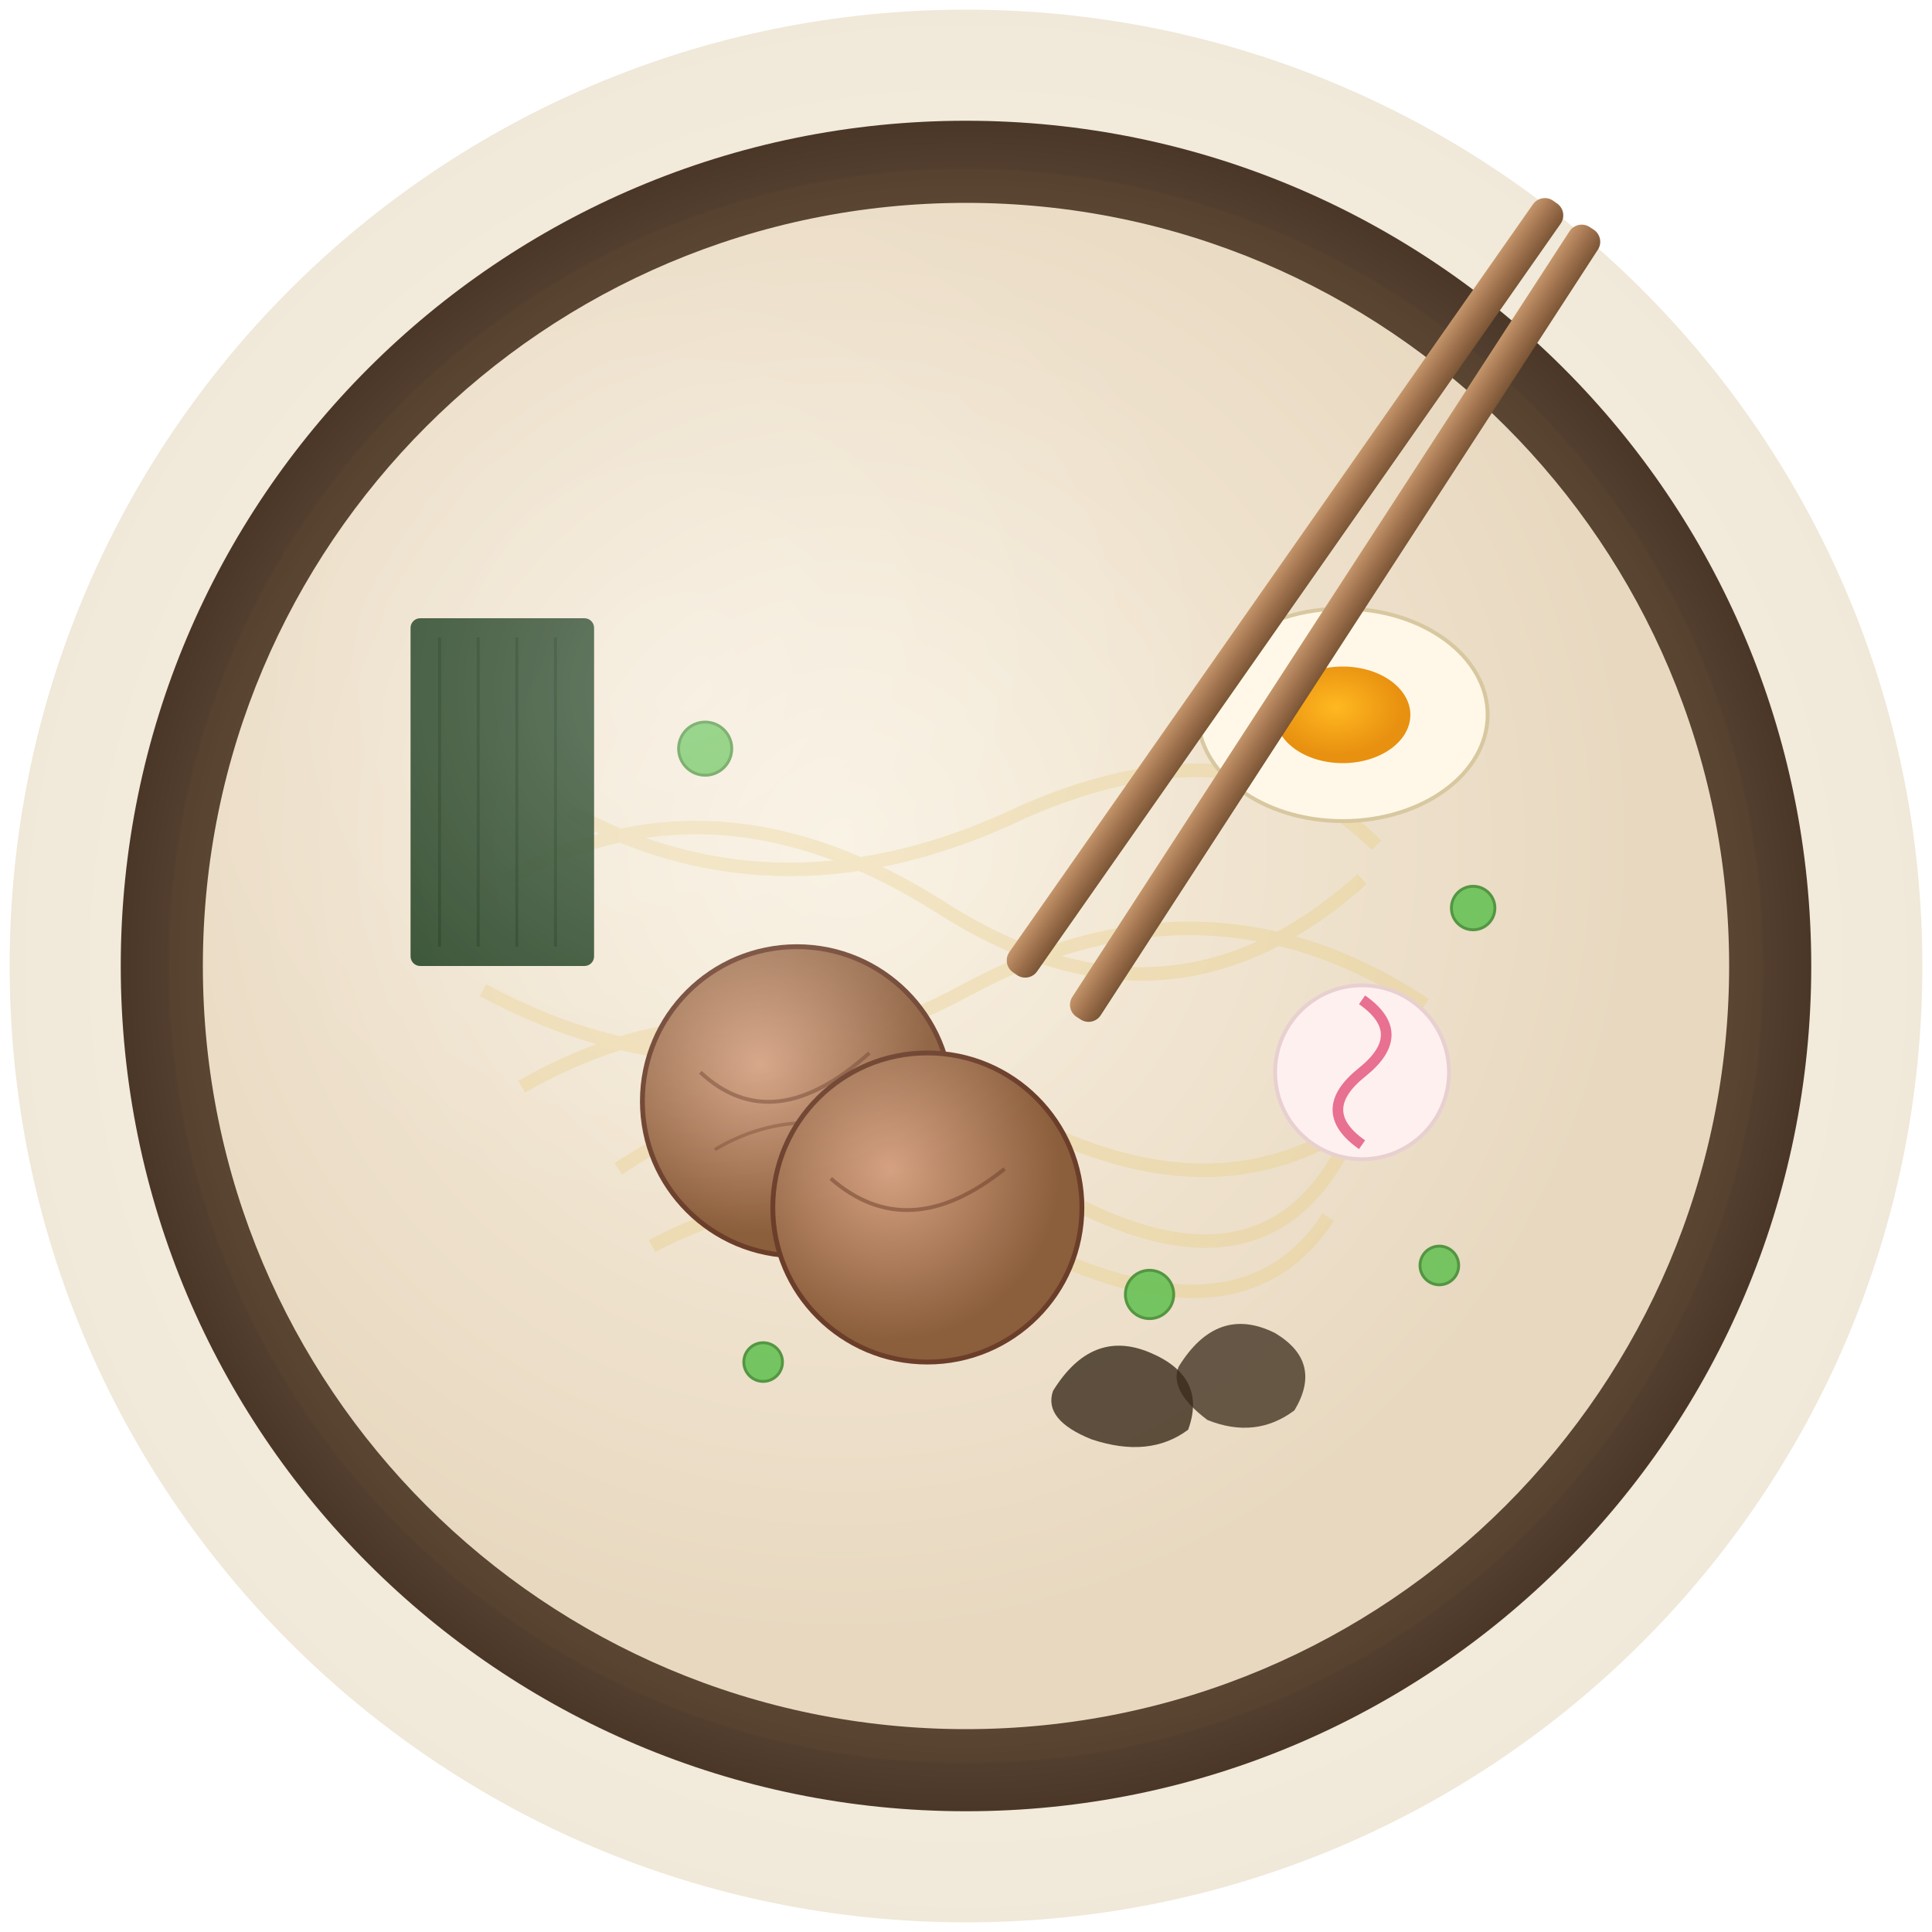
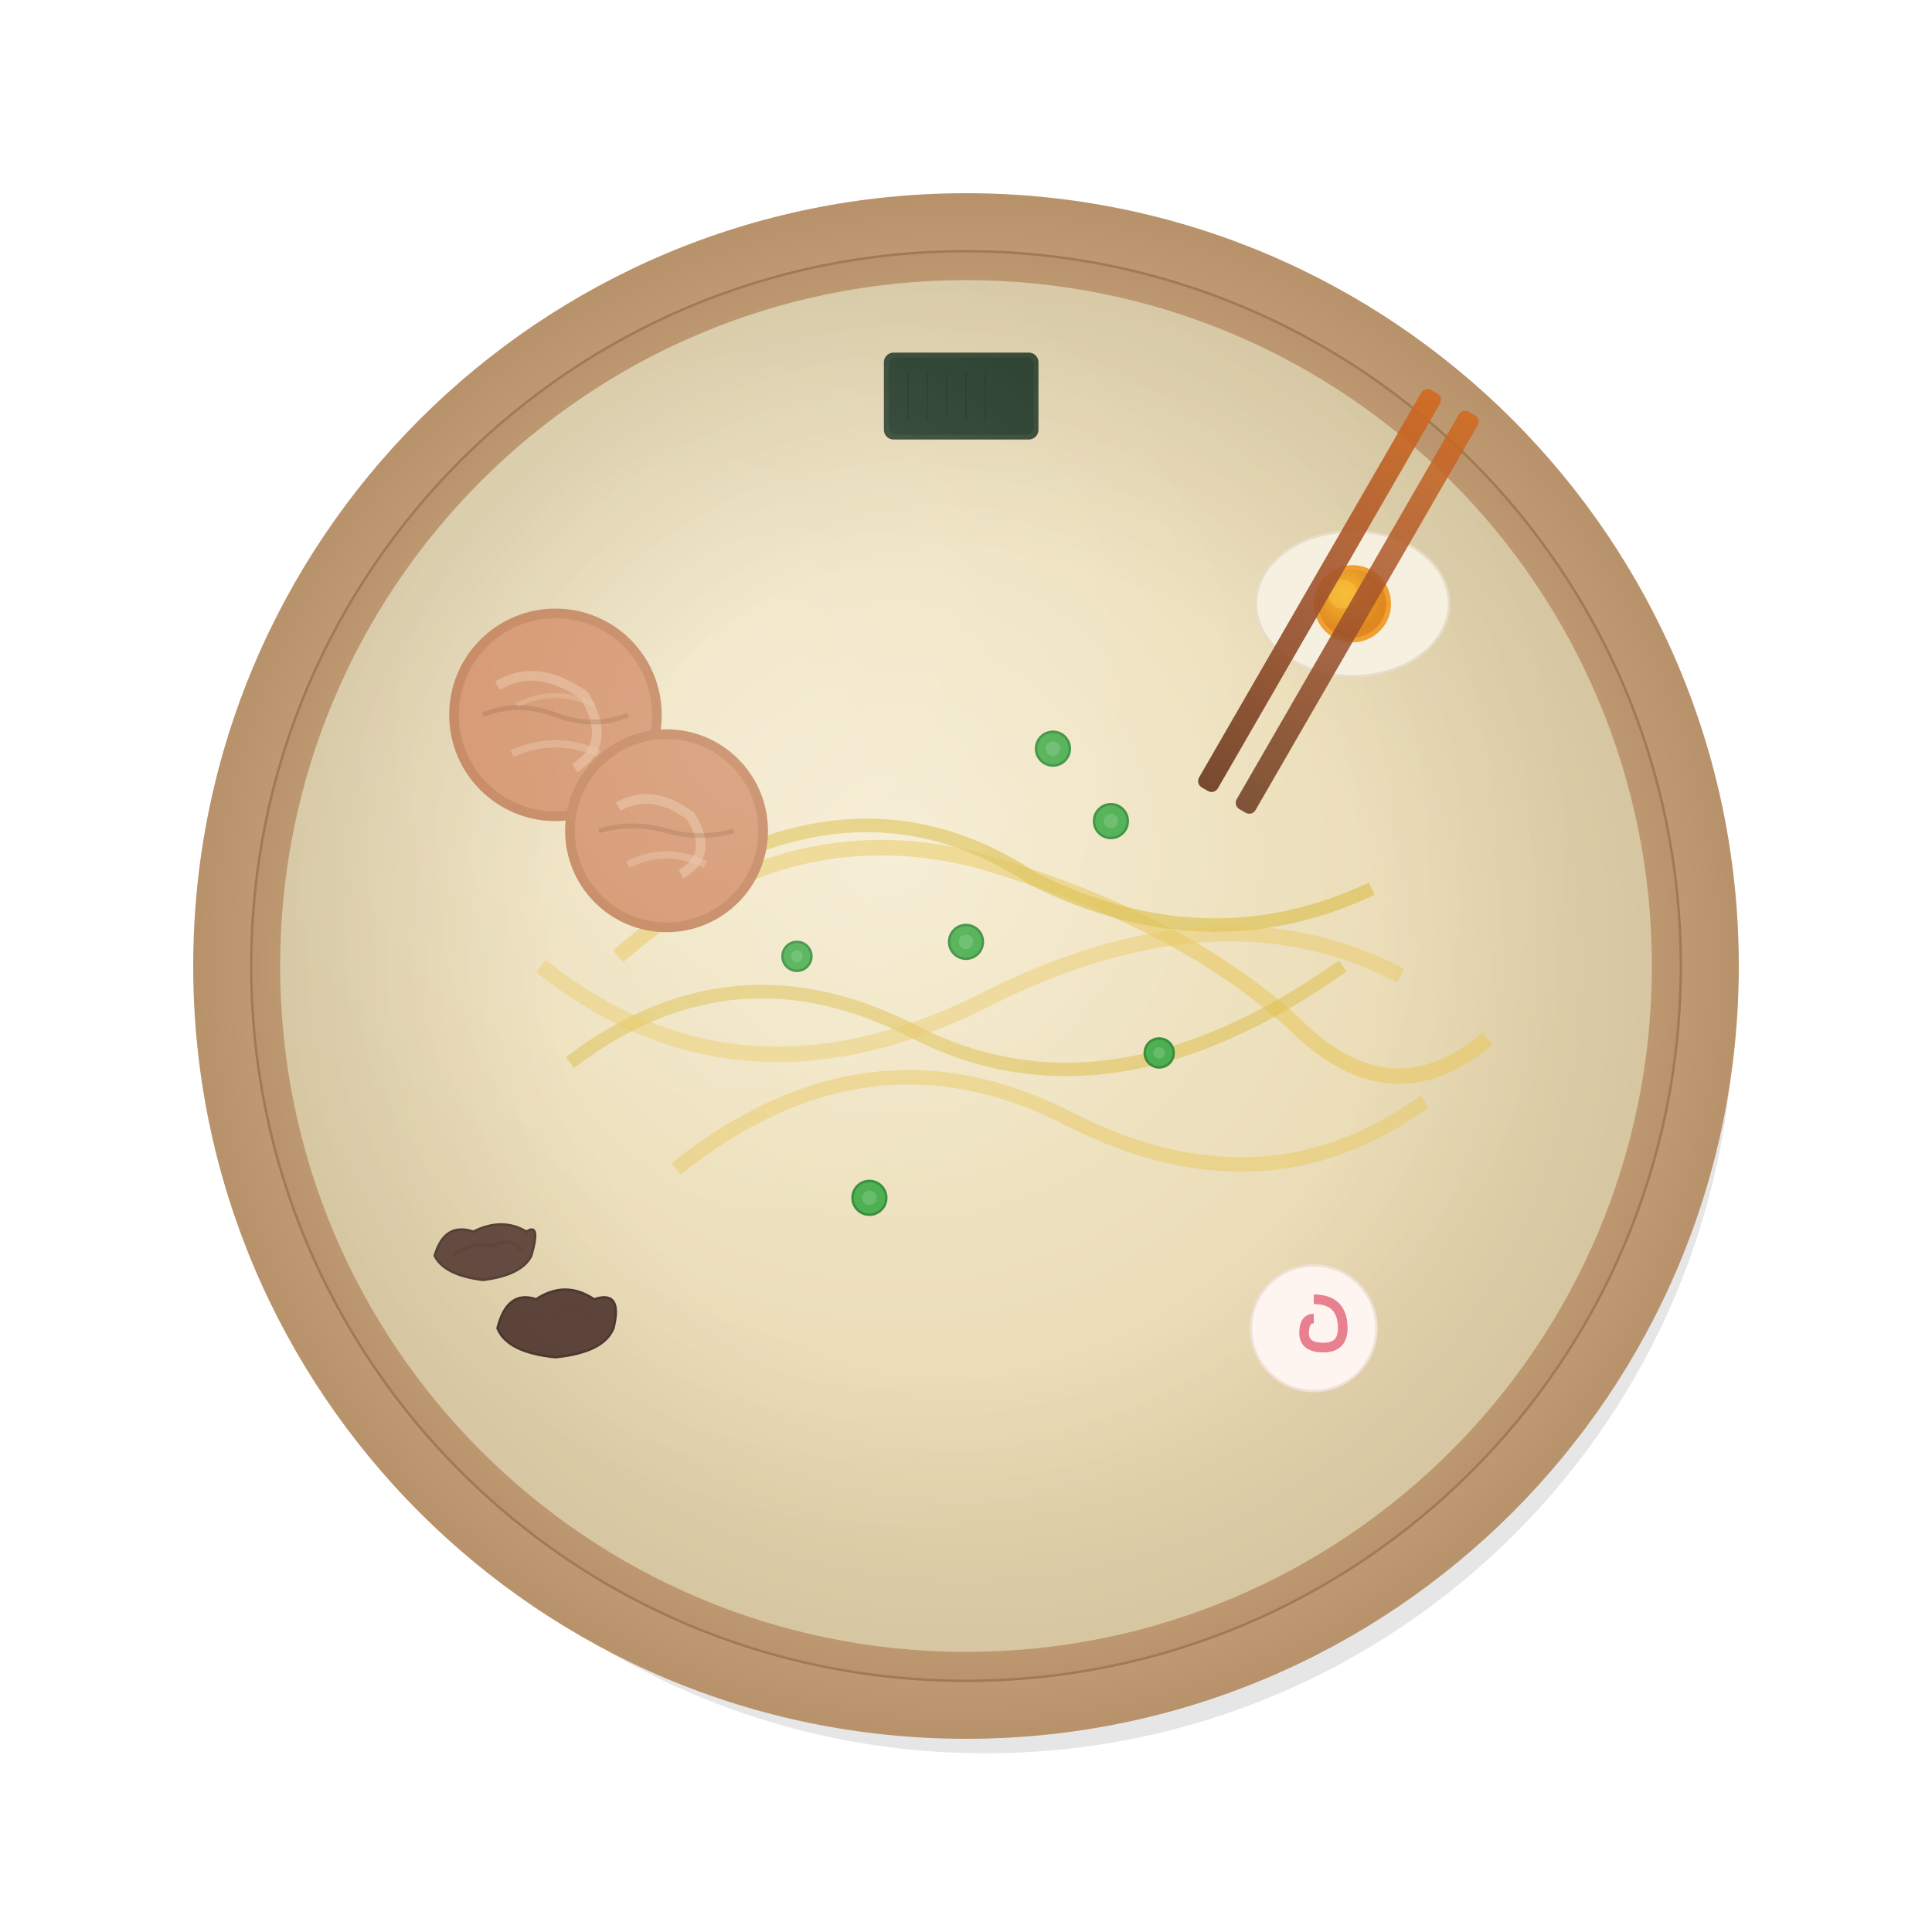
<svg xmlns="http://www.w3.org/2000/svg" viewBox="0 0 400 400">
  <defs>
-     <radialGradient id="a" cx="50%" cy="50%" r="50%">
-       <stop offset="0%" stop-color="#FFF8F0" />
-       <stop offset="100%" stop-color="#F0E8D8" />
+     <radialGradient id="bowlRim" cx="50%" cy="50%" r="50%">
+       <stop offset="70%" stop-color="#D4B08C" />
+       <stop offset="100%" stop-color="#B8926A" />
    </radialGradient>
-     <radialGradient id="b" cx="50%" cy="50%" r="50%">
-       <stop offset="0%" stop-color="#8B7355" />
-       <stop offset="80%" stop-color="#6B5340" />
-       <stop offset="100%" stop-color="#4A3728" />
+     <radialGradient id="broth" cx="45%" cy="42%" r="50%">
+       <stop offset="0%" stop-color="#F5ECD0" />
+       <stop offset="100%" stop-color="#E8D8B0" />
    </radialGradient>
-     <radialGradient id="c" cx="42%" cy="42%" r="52%">
-       <stop offset="0%" stop-color="#F8F0E0" />
-       <stop offset="100%" stop-color="#E8D8C0" />
+     <radialGradient id="yolkGrad" cx="40%" cy="35%" r="55%">
+       <stop offset="0%" stop-color="#F8B830" />
+       <stop offset="100%" stop-color="#E08820" />
    </radialGradient>
-     <radialGradient id="d" cx="32%" cy="32%" r="35%">
-       <stop offset="0%" stop-color="#fff" stop-opacity=".28" />
-       <stop offset="100%" stop-color="#fff" stop-opacity="0" />
+     <linearGradient id="chopGrad" x1="0" y1="0" x2="0" y2="1">
+       <stop offset="0%" stop-color="#D2691E" />
+       <stop offset="50%" stop-color="#A0522D" />
+       <stop offset="100%" stop-color="#6B3A1F" />
+     </linearGradient>
+     <radialGradient id="brothEdge" cx="50%" cy="50%" r="50%">
+       <stop offset="60%" stop-color="transparent" />
+       <stop offset="100%" stop-color="rgba(0,0,0,0.08)" />
    </radialGradient>
-     <linearGradient id="e" x1="0" y1="0" x2="1" y2="0">
-       <stop offset="0%" stop-color="#C4956A" />
-       <stop offset="50%" stop-color="#A0724E" />
-       <stop offset="100%" stop-color="#7A5535" />
-     </linearGradient>
-     <radialGradient id="f" cx="45%" cy="42%" r="50%">
-       <stop offset="0%" stop-color="#FFB820" />
-       <stop offset="100%" stop-color="#E89010" />
-     </radialGradient>
-     <radialGradient id="g" cx="38%" cy="38%" r="55%">
-       <stop offset="0%" stop-color="#D4A080" />
-       <stop offset="100%" stop-color="#8B5E3C" />
+     <radialGradient id="highlight" cx="35%" cy="33%" r="38%">
+       <stop offset="0%" stop-color="#FFF" stop-opacity="0.18" />
+       <stop offset="100%" stop-color="#FFF" stop-opacity="0" />
    </radialGradient>
  </defs>
-   <circle cx="200" cy="200" r="198" fill="url(#a)" />
-   <circle cx="200" cy="200" r="175" fill="url(#b)" />
-   <circle cx="200" cy="200" r="165" fill="#5A4530" opacity=".4" />
-   <circle cx="200" cy="200" r="158" fill="url(#c)" />
-   <g fill="none" stroke="#E8D090" stroke-width="2.8" opacity=".45">
-     <path d="M105,182Q148,158 195,188Q242,218 282,182" />
-     <path d="M100,205Q150,232 200,205Q250,178 295,208" />
-     <path d="M108,225Q155,198 205,228Q255,258 290,225" />
-     <path d="M128,242Q168,215 215,245Q260,272 278,238" />
-     <path d="M118,168Q162,192 212,168Q258,148 285,175" />
-     <path d="M135,258Q172,238 218,260Q258,278 275,252" />
+   <ellipse cx="204" cy="208" rx="155" ry="155" fill="rgba(0,0,0,0.1)" />
+   <circle cx="200" cy="200" r="160" fill="url(#bowlRim)" />
+   <circle cx="200" cy="200" r="148" fill="url(#bowlRim)" stroke="#A07A52" stroke-width="0.5" />
+   <circle cx="200" cy="200" r="142" fill="url(#broth)" />
+   <circle cx="200" cy="200" r="142" fill="url(#brothEdge)" />
+   <path d="M128,198 Q162,168 202,178 Q244,190 268,212 Q288,232 308,215" stroke="#E8C860" stroke-width="3.2" fill="none" opacity="0.6" />
+   <path d="M118,220 Q152,194 190,214 Q230,234 278,200" stroke="#DCC050" stroke-width="2.8" fill="none" opacity="0.55" />
+   <path d="M140,242 Q180,210 222,232 Q262,252 295,228" stroke="#E8C860" stroke-width="3" fill="none" opacity="0.5" />
+   <path d="M150,178 Q184,162 214,182 Q250,200 284,184" stroke="#DCC050" stroke-width="2.8" fill="none" opacity="0.65" />
+   <path d="M112,200 Q152,232 202,208 Q252,182 290,202" stroke="#E8C860" stroke-width="3.2" fill="none" opacity="0.45" />
+   <rect x="183" y="73" width="32" height="18" rx="2" fill="#1A3020" opacity="0.85" />
+   <rect x="184" y="74" width="30" height="16" rx="1.5" fill="#2A4030" />
+   <line x1="188" y1="77" x2="188" y2="87" stroke="#1A3020" stroke-width="0.3" opacity="0.4" />
+   <line x1="192" y1="77" x2="192" y2="87" stroke="#1A3020" stroke-width="0.3" opacity="0.4" />
+   <line x1="196" y1="77" x2="196" y2="87" stroke="#1A3020" stroke-width="0.3" opacity="0.4" />
+   <line x1="200" y1="77" x2="200" y2="87" stroke="#1A3020" stroke-width="0.3" opacity="0.4" />
+   <line x1="204" y1="77" x2="204" y2="87" stroke="#1A3020" stroke-width="0.3" opacity="0.4" />
+   <g transform="translate(115,148)">
+     <circle cx="0" cy="0" r="22" fill="#C4845C" />
+     <circle cx="0" cy="0" r="20" fill="#D4946C" />
+     <path d="M-12,-6 Q-4,-11 6,-4 Q12,6 4,11" stroke="#E8C0A0" stroke-width="2" fill="none" opacity="0.6" />
+     <path d="M-9,8 Q0,4 9,8" stroke="#E8C0A0" stroke-width="1.5" fill="none" opacity="0.5" />
+     <path d="M-8,-2 Q0,-6 8,-2" stroke="#E8C0A0" stroke-width="1" fill="none" opacity="0.4" />
+     <path d="M-15,0 Q-8,-3 0,0 Q8,3 15,0" stroke="#8B5A3C" stroke-width="1" fill="none" opacity="0.3" />
  </g>
-   <rect x="85" y="128" width="38" height="72" rx="2" fill="#1A3A1A" opacity=".9" />
-   <g stroke="#0D2A0D" stroke-width=".6" opacity=".4">
-     <line x1="91" y1="132" x2="91" y2="196" />
-     <line x1="99" y1="132" x2="99" y2="196" />
-     <line x1="107" y1="132" x2="107" y2="196" />
-     <line x1="115" y1="132" x2="115" y2="196" />
+   <g transform="translate(138,172)">
+     <circle cx="0" cy="0" r="21" fill="#C4845C" />
+     <circle cx="0" cy="0" r="19" fill="#D4946C" />
+     <path d="M-10,-5 Q-3,-9 5,-3 Q10,5 3,9" stroke="#E8C0A0" stroke-width="2" fill="none" opacity="0.6" />
+     <path d="M-8,7 Q0,3 8,7" stroke="#E8C0A0" stroke-width="1.5" fill="none" opacity="0.5" />
+     <path d="M-14,0 Q-7,-2 0,0 Q7,2 14,0" stroke="#8B5A3C" stroke-width="1" fill="none" opacity="0.3" />
  </g>
-   <circle cx="165" cy="228" r="32" fill="url(#g)" stroke="#6B3E2A" stroke-width="1" />
-   <path d="M145,222Q160,236 180,218" fill="none" stroke="#6B3E2A" stroke-width=".8" opacity=".5" />
-   <path d="M148,238Q165,228 184,236" fill="none" stroke="#6B3E2A" stroke-width=".7" opacity=".4" />
-   <circle cx="192" cy="250" r="32" fill="url(#g)" stroke="#6B3E2A" stroke-width="1" />
-   <path d="M172,244Q188,258 208,242" fill="none" stroke="#6B3E2A" stroke-width=".8" opacity=".5" />
-   <ellipse cx="278" cy="148" rx="30" ry="22" fill="#FFF8E8" stroke="#D8C8A0" stroke-width=".8" />
-   <ellipse cx="278" cy="148" rx="14" ry="10" fill="url(#f)" />
-   <circle cx="282" cy="222" r="18" fill="#FFF0F0" stroke="#E8D0D0" stroke-width=".8" />
-   <path d="M282,207Q292,214 282,222Q272,230 282,237" fill="none" stroke="#E87090" stroke-width="2.2" />
-   <path d="M218,288Q226,275 238,280Q250,285 246,296Q238,302 226,298Q216,294 218,288" fill="#3A2A1A" opacity=".8" />
-   <path d="M244,283Q252,270 264,276Q274,282 268,292Q260,298 250,294Q242,288 244,283" fill="#3A2A1A" opacity=".75" />
-   <g fill="#60C050" stroke="#3A8A2A" stroke-width=".6" opacity=".85">
-     <circle cx="146" cy="155" r="5.5" />
-     <circle cx="305" cy="188" r="4.5" />
-     <circle cx="238" cy="268" r="5" />
-     <circle cx="158" cy="282" r="4" />
-     <circle cx="298" cy="262" r="4" />
+   <g transform="translate(280,125)">
+     <ellipse cx="0" cy="0" rx="20" ry="15" fill="#F5F0E0" stroke="#E8DCC8" stroke-width="0.5" />
+     <circle cx="0" cy="0" r="8" fill="#F0A030" />
+     <circle cx="0" cy="0" r="7" fill="url(#yolkGrad)" />
+     <circle cx="-2" cy="-2" r="3" fill="#F8C040" opacity="0.6" />
  </g>
-   <circle cx="200" cy="200" r="158" fill="url(#d)" />
-   <rect x="285" y="48" width="7" height="195" rx="3" fill="url(#e)" transform="rotate(35,315,98)" />
-   <rect x="295" y="52" width="7" height="195" rx="3" fill="url(#e)" transform="rotate(33,322,102)" />
+   <g transform="translate(272,275)">
+     <circle cx="0" cy="0" r="13" fill="#FFF5F0" stroke="#F0E0D8" stroke-width="0.5" />
+     <path d="M0,-6 Q6,-6 6,0 Q6,4 2,4 Q-2,4 -2,1 Q-2,-2 0,-2" stroke="#E88090" stroke-width="2" fill="none" />
+   </g>
+   <g transform="translate(115,275)">
+     <path d="M-12,0 Q-10,-8 -4,-6 Q2,-10 8,-6 Q14,-8 12,0 Q10,5 0,6 Q-10,5 -12,0Z" fill="#4E342E" stroke="#3E2723" stroke-width="0.5" opacity="0.9" />
+     <path d="M-8,0 Q-5,-4 0,-3 Q5,-5 8,-2" stroke="#5D4037" stroke-width="0.8" fill="none" opacity="0.5" />
+   </g>
+   <g transform="translate(100,260)">
+     <path d="M-10,0 Q-8,-7 -2,-5 Q4,-8 9,-5 Q12,-7 10,0 Q8,4 0,5 Q-8,4 -10,0Z" fill="#4E342E" stroke="#3E2723" stroke-width="0.5" opacity="0.85" />
+     <path d="M-6,0 Q-3,-3 2,-2 Q6,-4 8,-1" stroke="#5D4037" stroke-width="0.8" fill="none" opacity="0.5" />
+   </g>
+   <circle cx="218" cy="155" r="3.5" fill="#4CAF50" stroke="#388E3C" stroke-width="0.5" />
+   <circle cx="218" cy="155" r="1.5" fill="#66BB6A" />
+   <circle cx="180" cy="248" r="3.5" fill="#4CAF50" stroke="#388E3C" stroke-width="0.5" />
+   <circle cx="180" cy="248" r="1.5" fill="#66BB6A" />
+   <circle cx="240" cy="218" r="3" fill="#4CAF50" stroke="#388E3C" stroke-width="0.5" />
+   <circle cx="240" cy="218" r="1.2" fill="#66BB6A" />
+   <circle cx="200" cy="195" r="3.5" fill="#4CAF50" stroke="#388E3C" stroke-width="0.5" />
+   <circle cx="200" cy="195" r="1.5" fill="#66BB6A" />
+   <circle cx="165" cy="198" r="3" fill="#4CAF50" stroke="#388E3C" stroke-width="0.5" />
+   <circle cx="165" cy="198" r="1.2" fill="#66BB6A" />
+   <circle cx="230" cy="170" r="3.5" fill="#4CAF50" stroke="#388E3C" stroke-width="0.5" />
+   <circle cx="230" cy="170" r="1.5" fill="#66BB6A" />
+   <circle cx="200" cy="200" r="142" fill="url(#highlight)" />
+   <g transform="translate(295,80) rotate(30)">
+     <rect x="0" y="0" width="4.5" height="95" rx="1.5" fill="url(#chopGrad)" opacity="0.9" />
+     <rect x="9" y="0" width="4.5" height="95" rx="1.5" fill="url(#chopGrad)" opacity="0.85" />
+   </g>
</svg>
